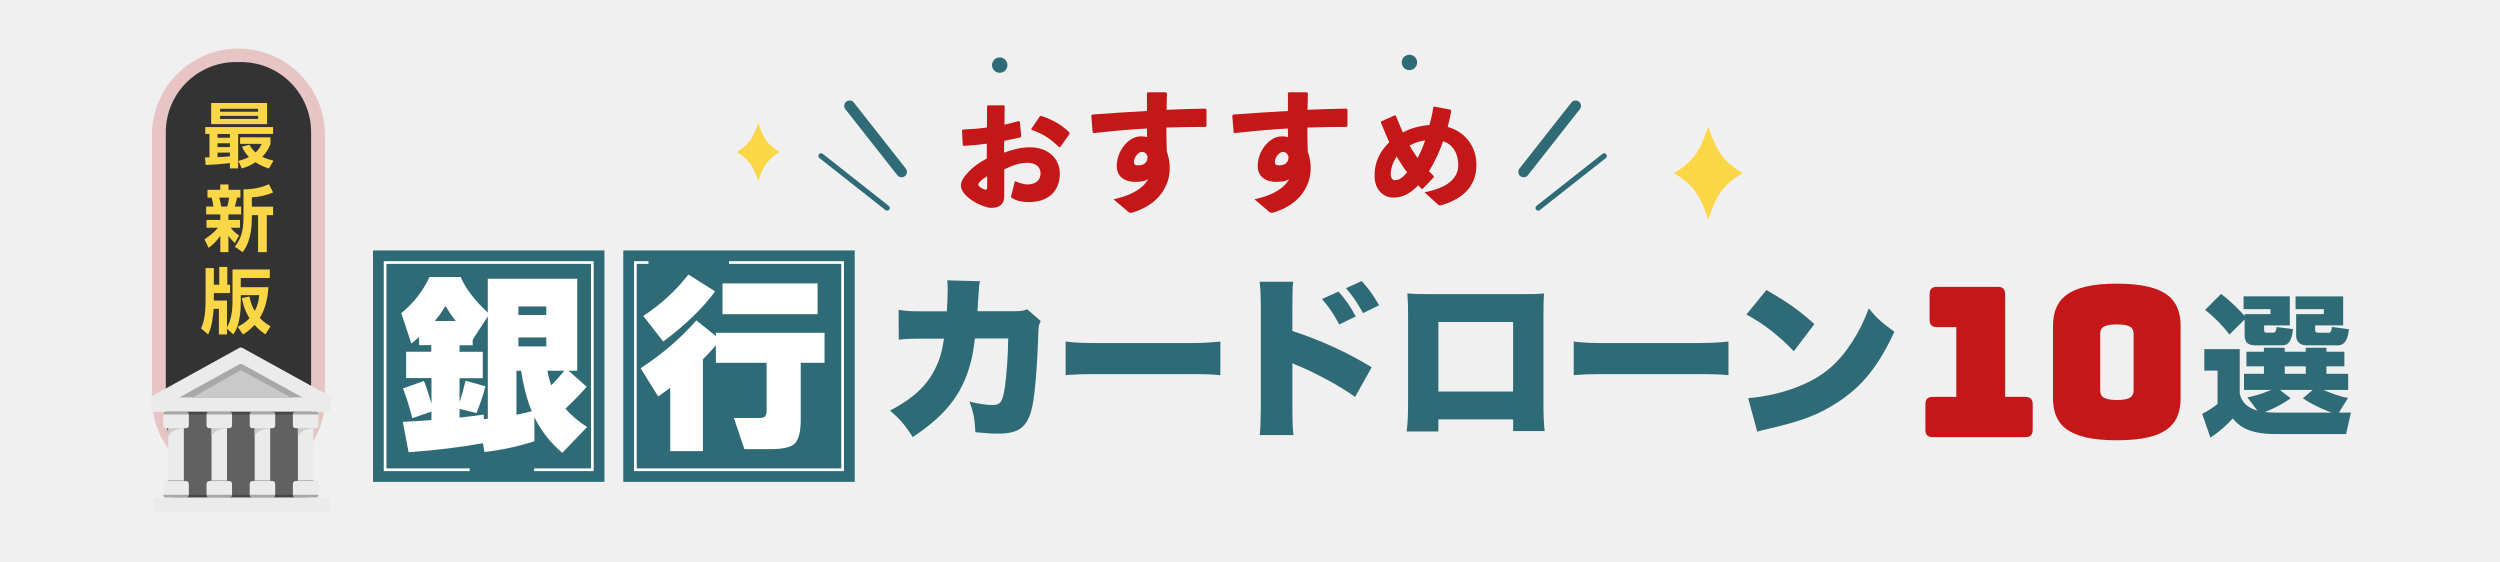
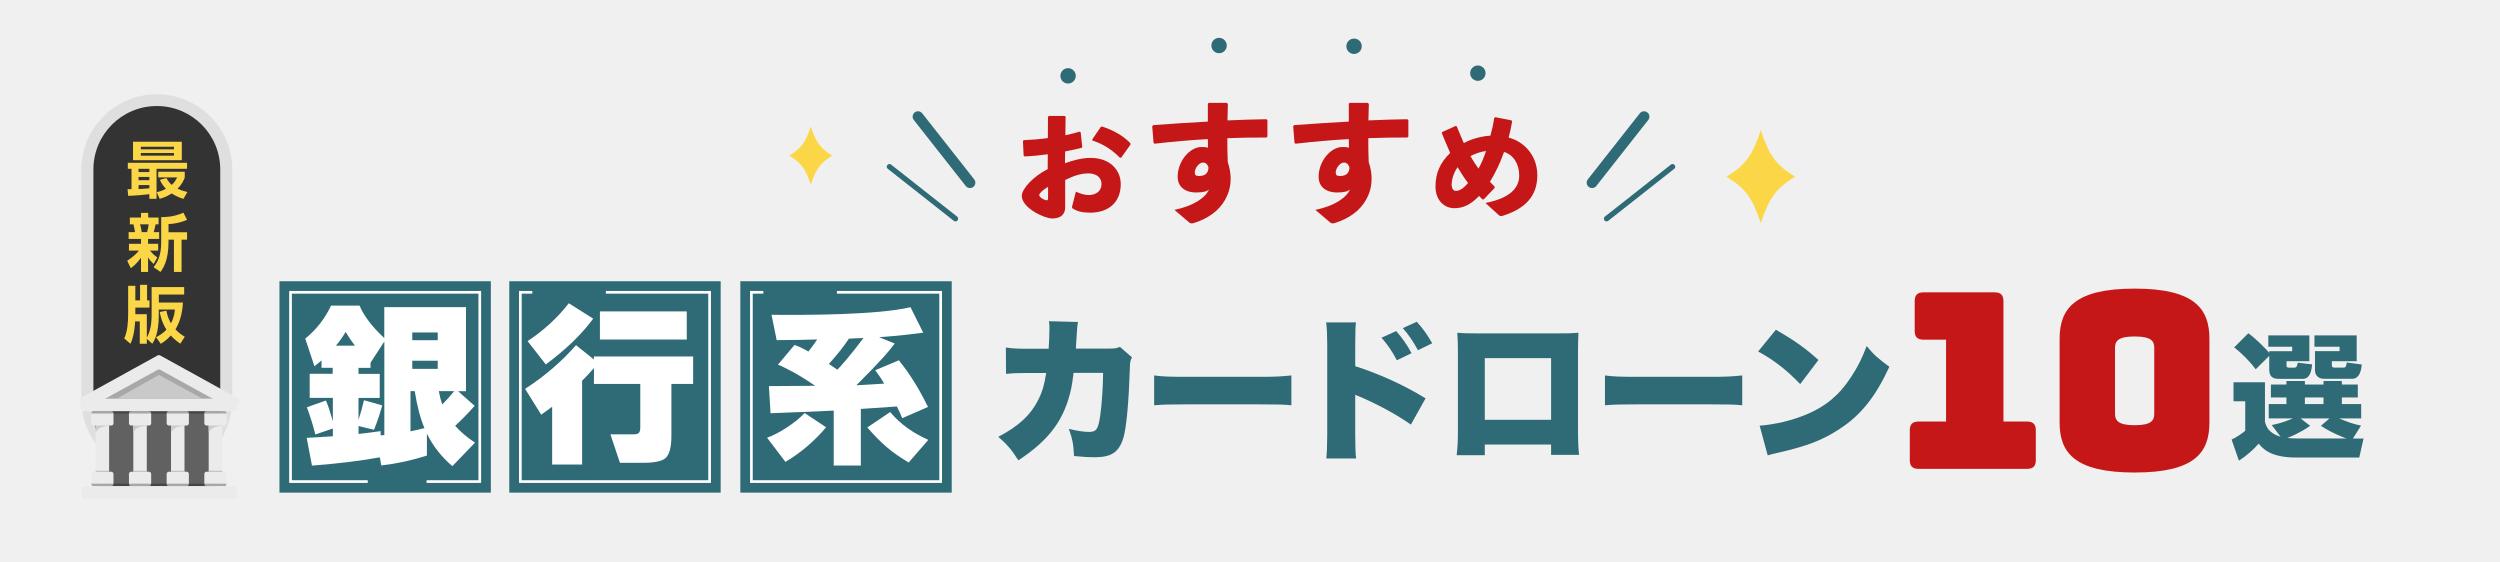
<svg xmlns="http://www.w3.org/2000/svg" viewBox="0 0 929 208.5">
  <defs>
    <style>
      .cls-1, .cls-2, .cls-3, .cls-4 {
        fill: none;
      }

      .cls-5, .cls-6 {
        fill: #b5b5b5;
      }

      .cls-2 {
        stroke: #fff;
        stroke-miterlimit: 10;
      }

      .cls-7 {
        fill: #ebebeb;
      }

      .cls-8 {
        fill: #fbd747;
      }

-       .cls-9, .cls-10 {
+       .cls-9 {
        fill: #c51717;
      }

      .cls-10 {
-         opacity: .2;
+         fill: #ccc;
      }

      .cls-11 {
-         fill: #ccc;
+         isolation: isolate;
      }

      .cls-12 {
-         isolation: isolate;
+         fill: #999;
+         opacity: .2;
      }

      .cls-13 {
        fill: #c9c9c9;
      }

      .cls-14 {
        fill: #2f6b76;
      }

      .cls-15 {
        fill: #fff;
      }

      .cls-3 {
        stroke-width: 4px;
      }

      .cls-3, .cls-4 {
        stroke: #2f6b76;
        stroke-linecap: round;
        stroke-linejoin: round;
      }

      .cls-6 {
        mix-blend-mode: multiply;
      }

      .cls-4 {
        stroke-width: 2px;
      }

      .cls-16 {
        fill: #a8a8a8;
      }

      .cls-17 {
        fill: #616161;
      }

      .cls-18 {
        fill: #333;
      }
    </style>
  </defs>
-   <g class="cls-12">
+   <g class="cls-11">
    <g id="_レイヤー_2" data-name="レイヤー 2">
      <g id="PC">
        <g>
+           <g>
+             <path class="cls-9" d="M712.96,174.23c-2.28,0-3.28-1-3.28-3.28v-11.02c0-2.28,1-3.28,3.28-3.28h10.2v-30.43h-8.38c-2.28,0-3.28-1-3.28-3.28v-11.02c0-2.28,1-3.28,3.28-3.28h26.42c2.28,0,3.28,1,3.28,3.28v44.73h8.75c2.28,0,3.28,1,3.28,3.28v11.02c0,2.28-1,3.28-3.28,3.28h-40.27Z" />
+             <path class="cls-9" d="M793.23,175.59c-22.41,0-27.88-7.47-27.88-18.59v-31.07c0-11.12,5.47-18.68,27.88-18.68s27.79,7.56,27.79,18.68v31.07c0,11.12-5.38,18.59-27.79,18.59ZM793.23,158.01c6.29,0,7.29-1.82,7.29-4.28v-24.51c0-2.37-1-4.19-7.29-4.19s-7.29,1.82-7.29,4.19v24.51c0,2.46,1.09,4.28,7.29,4.28Z" />
+           </g>
+           <g>
+             <rect class="cls-12" x="30.22" y="35.03" width="56.11" height="141.38" rx="28.05" ry="28.05" />
+             <g>
+               <rect class="cls-18" x="34.71" y="39.4" width="47.13" height="137.02" rx="23.56" ry="23.56" />
+               <g>
+                 <path class="cls-8" d="M47.41,70.31h1.46v-7.59h-1.37s0-2.23,0-2.23h22s0,2.23,0,2.23h-11.33v11.16s-2.67,0-2.67,0v-1.72c-2.62.32-5.22.53-7.85.63l-.26-2.48ZM49.43,52.67h18.13s0,6.87,0,6.87h-18.13s0-6.87,0-6.87ZM51.49,62.72v1.21h4.02v-1.21h-4.02ZM51.49,65.74v1.23h4.02v-1.23h-4.02ZM55.51,68.76h-4.02v1.49c.97-.05,2.23-.09,4.02-.28v-1.21ZM52.33,54.53v.97h12.32v-.97h-12.32ZM52.33,56.85v1h12.32v-1h-12.32ZM61.85,66.18c.33.63.84,1.51,1.97,2.55,1.11-1.02,1.65-2.11,2-2.81h-7.01s0-2.11,0-2.11h9.84s0,2.16,0,2.16c-.3.81-.88,2.34-2.67,4.15,1.39.65,2.55.97,3.64,1.25l-1.46,2.53c-.79-.25-2.41-.74-4.36-2.02-1.97,1.28-3.53,1.74-4.46,2l-1.09-2.44c.88-.23,2.11-.58,3.41-1.28-1.44-1.53-1.95-2.67-2.23-3.34l2.41-.65Z" />
+                 <path class="cls-8" d="M47.27,96.89c1.58-1.04,3.18-2.27,4.36-3.76h-3.71s0-2.53,0-2.53h4.48v-1.81h-4.6s0-2.53,0-2.53h2.37c-.14-.95-.3-2-.6-2.9h-1.32s0-2.53,0-2.53h4.15v-1.74s2.67,0,2.67,0v1.74h3.85s0,2.53,0,2.53h-1.09c-.35,1.56-.42,1.86-.72,2.9h2.04s0,2.53,0,2.53h-4.13v1.81h3.76s0,2.53,0,2.53h-3.06c1.32,1.53,1.97,2,2.74,2.51l-1.37,2.48c-1.07-1.04-1.46-1.51-2.07-2.44v5.36s-2.62,0-2.62,0v-5.27c-1.67,2.3-2.99,3.3-3.81,3.88l-1.32-2.76ZM52.05,83.36c.28.93.46,1.93.63,2.9h1.97c.26-.81.51-2.16.6-2.9h-3.2ZM69.51,81.69c-2.07.93-4.6,1.49-6.89,1.58v3.04h6.89s0,2.74,0,2.74h-2.04v12s-2.83,0-2.83,0v-12h-2.02v.77c0,7.01-1.93,9.75-2.97,11.23l-2.58-1.76c1.58-2.02,2.83-4.32,2.83-9.42v-9.19c1.07,0,4.48.05,8.26-1.65l1.35,2.67Z" />
+                 <path class="cls-8" d="M54.56,125.88v1.86s-2.62,0-2.62,0v-8.31h-1.72c-.09,1.44-.37,5.59-1.76,8.31l-2.3-1.97c1.23-2.55,1.46-6.15,1.46-9.21v-10.35s2.67,0,2.67,0v5.41h1.76v-5.78s2.6,0,2.6,0v5.78h.91s0,2.69,0,2.69h-5.27v2.44h4.27s0,8.7,0,8.7c.53-1,1.79-3.3,1.79-8.33v-10.44s12.09,0,12.09,0v2.76s-9.42,0-9.42,0v2.99h8.96c-.26,4.64-1.42,7.71-2.79,9.96,1.3,1.39,2.39,2.09,3.48,2.72l-1.65,2.6c-.63-.42-2.16-1.44-3.53-3.04-1.67,1.81-2.95,2.58-3.76,3.09l-1.74-2.48c.81-.42,2.37-1.16,3.85-2.79-1.79-2.78-2.3-5.59-2.48-6.55l2.48-.49c.32,1.69.7,2.95,1.69,4.69,1.21-2.21,1.39-4.34,1.46-5.13h-5.99v2.16c0,6.94-1.72,9.49-2.41,10.58l-2.04-1.86Z" />
+               </g>
+               <g>
+                 <polygon class="cls-13" points="59.05 136.75 37.72 148.22 80.39 148.22 59.05 136.75" />
+                 <rect class="cls-17" x="36.96" y="152.75" width="43.44" height="27.92" />
+                 <polygon class="cls-16" points="41.68 149.15 59.03 139.3 78.39 149.88 85.15 149.47 58.68 135.12 36.87 147.37 41.68 149.15" />
+                 <rect class="cls-7" x="30.05" y="148.15" width="58.01" height="4.67" rx=".67" ry=".67" />
+                 <path class="cls-7" d="M86.04,152.03l-26.49-14.61c-.31-.17-.68-.17-.99,0l-26.49,14.61c-.5.27-1.12.09-1.39-.4l-1.27-2.29c-.27-.5-.09-1.12.4-1.39l28.74-15.86c.31-.17.68-.17.99,0l28.74,15.86c.5.27.68.9.4,1.39l-1.27,2.29c-.27.5-.9.68-1.39.4Z" />
+                 <path class="cls-7" d="M41.34,158.13c.47,0,.84-.38.84-.84v-3.7c0-.47-.38-.84-.84-.84h-6.58c-.4,0-.74.28-.82.66-.01.06-.02.12-.02.18v3.7c0,.47.38.84.84.84h.78v17.16h-.78c-.47,0-.84.38-.84.84v3.7s0,.09,0,.13c.06.4.41.71.83.71h6.58c.47,0,.84-.38.84-.84v-3.7c0-.47-.38-.84-.84-.84h-.78v-17.16h.78Z" />
+                 <path class="cls-7" d="M55.34,158.13c.47,0,.84-.38.84-.84v-3.7c0-.47-.38-.84-.84-.84h-6.58c-.4,0-.74.28-.82.66-.01.06-.02.12-.02.18v3.7c0,.47.38.84.84.84h.78v17.16h-.78c-.47,0-.84.38-.84.84v3.7s0,.09,0,.13c.06.4.41.71.83.71h6.58c.47,0,.84-.38.84-.84v-3.7c0-.47-.38-.84-.84-.84h-.78v-17.16h.78Z" />
+                 <path class="cls-7" d="M69.35,158.13c.47,0,.84-.38.84-.84v-3.7c0-.47-.38-.84-.84-.84h-6.58c-.4,0-.74.28-.82.66-.01.06-.02.12-.02.18v3.7c0,.47.38.84.84.84h.78v17.16h-.78c-.47,0-.84.38-.84.84v3.7s0,.09,0,.13c.06.4.41.71.83.71h6.58c.47,0,.84-.38.84-.84v-3.7c0-.47-.38-.84-.84-.84h-.78v-17.16h.78Z" />
+                 <path class="cls-7" d="M83.35,158.13c.47,0,.84-.38.84-.84v-3.7c0-.47-.38-.84-.84-.84h-6.58c-.4,0-.74.28-.82.66-.01.06-.02.12-.02.18v3.7c0,.47.38.84.84.84h.78v17.16h-.78c-.47,0-.84.38-.84.84v3.7s0,.09.01.13c.06.4.41.71.83.71h6.58c.47,0,.84-.38.84-.84v-3.7c0-.47-.38-.84-.84-.84h-.78v-17.16h.78Z" />
+                 <path class="cls-6" d="M84.19,153.59v.09h-50.26v-.27c.08-.38.42-.66.82-.66h48.59c.47,0,.84.38.84.84Z" />
+                 <rect class="cls-5" x="35.54" y="174.96" width="5.03" height=".33" />
+                 <rect class="cls-5" x="49.54" y="174.96" width="5.03" height=".33" />
+                 <rect class="cls-5" x="63.54" y="174.96" width="5.03" height=".33" />
+                 <rect class="cls-5" x="77.55" y="174.96" width="5.03" height=".33" />
+                 <path class="cls-6" d="M84.18,179.74v.22c-.06.4-.41.71-.83.71h-48.59c-.42,0-.77-.31-.83-.71v-.22h50.26Z" />
+                 <path class="cls-10" d="M35.54,160.74v-2.61h5.03v.13s0,0,0,0c-2.43.1-4.08.69-5.02,2.48Z" />
+                 <path class="cls-10" d="M49.54,160.74v-2.61h5.03v.13s0,0,0,0c-2.43.1-4.08.69-5.02,2.48Z" />
+                 <path class="cls-10" d="M63.54,160.74v-2.61h5.03v.13s0,0,0,0c-2.43.1-4.08.69-5.02,2.48Z" />
+                 <path class="cls-10" d="M77.55,160.74v-2.61h5.03v.13s0,0,0,0c-2.43.1-4.08.69-5.02,2.48Z" />
+                 <rect class="cls-7" x="30.51" y="180.67" width="57.55" height="4.8" rx=".61" ry=".61" />
+               </g>
+             </g>
+           </g>
          <rect class="cls-1" width="929" height="208.5" />
          <g>
+             <circle class="cls-14" cx="396.9" cy="28.19" r="2.86" />
+             <circle class="cls-14" cx="453.01" cy="16.92" r="2.86" />
+             <circle class="cls-14" cx="503.17" cy="17.19" r="2.86" />
+             <circle class="cls-14" cx="549.17" cy="27.19" r="2.86" />
            <g>
-               <circle class="cls-14" cx="371.49" cy="24.19" r="2.86" />
-               <circle class="cls-14" cx="523.75" cy="23.19" r="2.86" />
-               <g>
-                 <line class="cls-4" x1="305.11" y1="57.95" x2="329.63" y2="77.27" />
-                 <line class="cls-3" x1="315.71" y1="39.34" x2="335.02" y2="63.87" />
-               </g>
-               <g>
-                 <line class="cls-4" x1="596.11" y1="57.95" x2="571.59" y2="77.27" />
-                 <line class="cls-3" x1="585.5" y1="39.34" x2="566.19" y2="63.87" />
-               </g>
-               <g>
-                 <path class="cls-9" d="M366.74,53.38c-2.84.41-5.69.68-8.67.81l-.32-.27-.27-5.46.32-.32c3.12-.13,6.1-.36,8.94-.77l.05-7.9.36-.32h5.87l.32.27-.09,6.91c1.9-.41,3.57-.86,5.33-1.35l.36.23.59,5.46-.32.36c-2.03.45-4.06.95-6.05,1.31l-.05,4.38c2.84-1.04,6.28-1.99,9.48-1.99,7.4,0,11.24,4.65,11.24,9.75,0,6.91-4.7,10.61-11.38,10.61-2.66,0-4.65-.41-6.46-1.54-.27-.18-.32-.54-.23-.81l1.4-5.46c1.53.72,3.34,1.31,4.92,1.26,2.62-.09,4.6-1.49,4.6-4.11,0-2.3-1.76-3.93-4.88-3.93-2.8,0-5.42.86-8.62,2.44v10.11c0,2.48-1.4,4.2-4.83,4.2-2.93,0-11.29-3.93-11.29-8.4,0-2.75,4.52-7.41,9.62-9.93l.04-5.55ZM366.83,65.48c-1.99,1.17-3.3,2.44-3.3,3.07,0,.86,2.03,1.94,2.75,1.94.41,0,.54-.23.54-.86v-4.15ZM383.22,47.91l3.21-4.74.5-.09c3.88,1.26,7.68,3.25,10.48,6.19l.04.5-3.39,4.79-.5.13c-2.94-2.93-5.87-4.97-10.2-6.41l-.14-.36Z" />
-                 <path class="cls-9" d="M413.8,74.04c7.1-1.47,11.56-4.56,12.84-7.59-.64.64-2.01,1.13-4.7,1.13-4.51,0-6.96-2.35-6.96-5.83,0-5.83,4.51-11.07,8.82-11.07,1.52,0,2.01.15,2.45.25,0-1.08,0-2.01-.05-3.18-6.27.34-12.89.93-19.79,1.71l-.39-.29-.49-6.17.34-.44c6.81-.49,13.77-.98,20.33-1.32v-6.61l.29-.34h6.76l.39.39c-.05,2.25-.1,4.26-.15,6.12,4.9-.2,9.8-.39,14.45-.44l.39.34v6.12l-.39.34c-4.85,0-9.75.05-14.5.24,0,2.7,0,5.54.15,8.87.64,1.86,1.08,4.12,1.08,5.98,0,3.18-.69,5.54-2.06,8.04-2.4,4.31-6.61,7.01-11.27,8.53-.2.05-.34.1-.49.15-.25.1-.49.1-.69.1-.29,0-.54-.1-.78-.25l-5.59-4.75ZM424.34,56.45c-1.37,0-2.99,2.11-2.99,3.63,0,.93.29,1.37,1.57,1.37,2.01,0,3.43-.83,3.53-3.09-.34-1.37-1.13-1.91-2.11-1.91Z" />
-                 <path class="cls-9" d="M466.18,74.04c7.1-1.47,11.56-4.56,12.84-7.59-.64.64-2.01,1.13-4.7,1.13-4.51,0-6.96-2.35-6.96-5.83,0-5.83,4.51-11.07,8.82-11.07,1.52,0,2.01.15,2.45.25,0-1.08,0-2.01-.05-3.18-6.27.34-12.89.93-19.79,1.71l-.39-.29-.49-6.17.34-.44c6.81-.49,13.77-.98,20.33-1.32v-6.61l.29-.34h6.76l.39.39c-.05,2.25-.1,4.26-.15,6.12,4.9-.2,9.8-.39,14.45-.44l.39.34v6.12l-.39.34c-4.85,0-9.75.05-14.5.24,0,2.7,0,5.54.15,8.87.64,1.86,1.08,4.12,1.08,5.98,0,3.18-.69,5.54-2.06,8.04-2.4,4.31-6.61,7.01-11.27,8.53-.2.05-.34.1-.49.15-.25.1-.49.1-.69.1-.29,0-.54-.1-.78-.25l-5.59-4.75ZM476.72,56.45c-1.37,0-2.99,2.11-2.99,3.63,0,.93.29,1.37,1.57,1.37,2.01,0,3.43-.83,3.53-3.09-.34-1.37-1.13-1.91-2.11-1.91Z" />
-                 <path class="cls-9" d="M528.26,70.17c-.45-.41-.86-.9-1.26-1.31-3.25,3.39-6.05,4.56-9.26,4.56-3.39,0-6.95-2.62-6.95-8.08,0-4.92,1.67-8.76,5.46-12.46-1.04-2.3-2.03-4.74-3.12-7.36l.14-.41,5.01-2.26.41.14c.95,2.26,1.76,4.38,2.62,6.23,3.07-1.72,7.13-2.62,9.89-2.75.5-1.81,1.04-4.06,1.4-6.55l.41-.32,6,1.17.27.41c-.32,1.9-.9,4.47-1.31,6,5.64,1.45,10.66,6.55,10.66,14,0,8.04-4.83,12.6-13.09,15.12-.63.09-.86,0-1.22-.32l-4.97-4.52c8.4-1.62,12.55-5.1,12.55-10.16,0-4.42-2.21-7.77-5.64-8.8-1.44,4.15-3.07,7.5-5.24,11.11.54.54,1.13,1.17,1.76,1.81v.45l-4.06,4.24-.45.05ZM516.8,64.44c0,1.9.72,2.53,1.58,2.53,1.26,0,2.57-.63,4.52-2.93-1.44-1.85-2.71-3.84-3.88-5.87-1.72,2.44-2.21,5.06-2.21,6.28ZM529.57,52.16c-1.85.23-4.02.95-5.78,1.9.81,1.49,1.99,3.25,2.98,4.65,1.04-1.81,2.17-4.56,2.8-6.55Z" />
-               </g>
-               <g>
-                 <path class="cls-8" d="M289.75,56.5c-4.4,2.68-6,4.85-7.99,10.8-1.98-5.95-3.59-8.12-7.99-10.8,4.4-2.68,6-4.85,7.99-10.8,1.98,5.95,3.59,8.12,7.99,10.8Z" />
-                 <path class="cls-8" d="M647.54,64.32c-7.02,4.28-9.59,7.75-12.75,17.25-3.16-9.5-5.73-12.97-12.75-17.25,7.02-4.28,9.59-7.75,12.75-17.25,3.16,9.5,5.73,12.97,12.75,17.25Z" />
-               </g>
+               <line class="cls-4" x1="330.52" y1="61.95" x2="355.04" y2="81.27" />
+               <line class="cls-3" x1="341.13" y1="43.35" x2="360.44" y2="67.88" />
+             </g>
+             <g>
+               <line class="cls-4" x1="621.52" y1="61.95" x2="597" y2="81.27" />
+               <line class="cls-3" x1="610.92" y1="43.35" x2="591.61" y2="67.88" />
+             </g>
+             <g>
+               <path class="cls-9" d="M389.38,57.32c-2.84.41-5.69.68-8.67.81l-.32-.27-.27-5.46.32-.32c3.12-.14,6.1-.36,8.94-.77l.05-7.9.36-.32h5.87l.32.27-.09,6.91c1.9-.41,3.57-.86,5.33-1.35l.36.23.59,5.46-.32.36c-2.03.45-4.06.95-6.05,1.31l-.05,4.38c2.84-1.04,6.28-1.99,9.48-1.99,7.4,0,11.24,4.65,11.24,9.75,0,6.91-4.7,10.61-11.38,10.61-2.66,0-4.65-.41-6.46-1.54-.27-.18-.32-.54-.23-.81l1.4-5.46c1.53.72,3.34,1.31,4.92,1.26,2.62-.09,4.6-1.49,4.6-4.11,0-2.3-1.76-3.93-4.88-3.93-2.8,0-5.42.86-8.62,2.44v10.11c0,2.48-1.4,4.2-4.83,4.2-2.93,0-11.29-3.93-11.29-8.4,0-2.75,4.52-7.4,9.62-9.93l.04-5.55ZM389.47,69.42c-1.99,1.17-3.3,2.44-3.3,3.07,0,.86,2.03,1.94,2.75,1.94.41,0,.54-.23.54-.86v-4.15ZM405.86,51.86l3.21-4.74.5-.09c3.88,1.26,7.68,3.25,10.48,6.19l.04.5-3.39,4.79-.5.14c-2.94-2.94-5.87-4.97-10.2-6.41l-.14-.36Z" />
+               <path class="cls-9" d="M436.44,77.99c7.1-1.47,11.56-4.56,12.84-7.59-.64.64-2.01,1.13-4.7,1.13-4.51,0-6.96-2.35-6.96-5.83,0-5.83,4.51-11.07,8.82-11.07,1.52,0,2.01.15,2.45.24,0-1.08,0-2.01-.05-3.18-6.27.34-12.89.93-19.79,1.71l-.39-.29-.49-6.17.34-.44c6.81-.49,13.77-.98,20.33-1.32v-6.61l.29-.34h6.76l.39.39c-.05,2.25-.1,4.26-.15,6.12,4.9-.2,9.8-.39,14.45-.44l.39.34v6.12l-.39.34c-4.85,0-9.75.05-14.5.24,0,2.69,0,5.54.15,8.87.64,1.86,1.08,4.12,1.08,5.98,0,3.18-.69,5.54-2.06,8.04-2.4,4.31-6.61,7.01-11.27,8.53-.2.05-.34.1-.49.15-.25.1-.49.1-.69.1-.29,0-.54-.1-.78-.25l-5.59-4.75ZM446.97,60.4c-1.37,0-2.99,2.11-2.99,3.63,0,.93.29,1.37,1.57,1.37,2.01,0,3.43-.83,3.53-3.09-.34-1.37-1.13-1.91-2.11-1.91Z" />
+               <path class="cls-9" d="M488.82,77.99c7.1-1.47,11.56-4.56,12.84-7.59-.64.64-2.01,1.13-4.7,1.13-4.51,0-6.96-2.35-6.96-5.83,0-5.83,4.51-11.07,8.82-11.07,1.52,0,2.01.15,2.45.24,0-1.08,0-2.01-.05-3.18-6.27.34-12.89.93-19.79,1.71l-.39-.29-.49-6.17.34-.44c6.81-.49,13.77-.98,20.33-1.32v-6.61l.29-.34h6.76l.39.39c-.05,2.25-.1,4.26-.15,6.12,4.9-.2,9.8-.39,14.45-.44l.39.34v6.12l-.39.34c-4.85,0-9.75.05-14.5.24,0,2.69,0,5.54.15,8.87.64,1.86,1.08,4.12,1.08,5.98,0,3.18-.69,5.54-2.06,8.04-2.4,4.31-6.61,7.01-11.27,8.53-.2.05-.34.1-.49.15-.25.1-.49.1-.69.1-.29,0-.54-.1-.78-.25l-5.59-4.75ZM499.35,60.4c-1.37,0-2.99,2.11-2.99,3.63,0,.93.29,1.37,1.57,1.37,2.01,0,3.43-.83,3.53-3.09-.34-1.37-1.13-1.91-2.11-1.91Z" />
+               <path class="cls-9" d="M550.9,74.12c-.45-.41-.86-.9-1.26-1.31-3.25,3.39-6.05,4.56-9.26,4.56-3.39,0-6.95-2.62-6.95-8.08,0-4.92,1.67-8.76,5.46-12.46-1.04-2.3-2.03-4.74-3.12-7.36l.14-.41,5.01-2.26.41.14c.95,2.26,1.76,4.38,2.62,6.23,3.07-1.72,7.13-2.62,9.89-2.75.5-1.81,1.04-4.06,1.4-6.55l.41-.32,6,1.17.27.41c-.32,1.9-.9,4.47-1.31,6,5.64,1.44,10.66,6.55,10.66,14,0,8.04-4.83,12.6-13.09,15.13-.63.09-.86,0-1.22-.32l-4.97-4.52c8.4-1.63,12.55-5.1,12.55-10.16,0-4.42-2.21-7.77-5.64-8.8-1.44,4.15-3.07,7.5-5.24,11.11.54.54,1.13,1.17,1.76,1.81v.45l-4.06,4.24-.45.05ZM539.43,68.39c0,1.9.72,2.53,1.58,2.53,1.26,0,2.57-.63,4.52-2.93-1.44-1.85-2.71-3.84-3.88-5.87-1.72,2.44-2.21,5.06-2.21,6.28ZM552.21,56.11c-1.85.23-4.02.95-5.78,1.9.81,1.49,1.99,3.25,2.98,4.65,1.04-1.81,2.17-4.56,2.8-6.55Z" />
+             </g>
+           </g>
+           <g>
+             <path class="cls-8" d="M309.28,57.83c-4.4,2.68-6,4.85-7.99,10.8-1.98-5.95-3.59-8.12-7.99-10.8,4.4-2.68,6-4.85,7.99-10.8,1.98,5.95,3.59,8.12,7.99,10.8Z" />
+             <path class="cls-8" d="M667.06,65.66c-7.02,4.28-9.59,7.75-12.75,17.25-3.16-9.5-5.73-12.97-12.75-17.25,7.02-4.28,9.59-7.75,12.75-17.25,3.16,9.5,5.73,12.97,12.75,17.25Z" />
+           </g>
+           <g>
+             <path class="cls-14" d="M874.34,162.95h3.96l-1.6,7.07h-23.52c-9.63,0-12.44-3.46-13.84-5.17-1.81,2.06-4.46,4.51-7.37,6.32l-2.71-7.82c2.01-.95,3.91-2.31,5.07-3.26v-10.98h-4.36v-7.07h11.69v14.69c.45,1.61,1.2,4.21,5.82,5.57l-3.31-4.36c1.55-.3,4.16-.85,7.87-2.46h-8.98v-5.32h6.57v-2.46h-5.77v-4.81h5.77v-1.3h6.87v1.3h6.92v-1.3h6.82v1.3h5.92v4.81h-5.92v2.46h7.17v5.32h-8.17c2.66,1.15,5.37,2.16,8.12,2.66l-3.01,4.81ZM843.25,132.25l-5.02,4.97c-1.96-2.66-5.06-5.87-8.02-8.12l5.27-5.27c3.21,2.36,6.57,5.87,7.77,7.27v-.6h8.53v-1.65h-8.88v-4.21h15.25v9.58h-8.48v1.45c0,.55.05.95.85.95h1.96c1,0,1.1-.55,1.35-1.86l5.37.65c-.25,2.11-.65,5.37-3.51,5.37h-8.98c-2.11,0-3.46-.8-3.46-3.46v-5.07ZM865.67,155.47h-10.78l3.56,2.76c-3.76,2.66-7.52,4.16-8.48,4.51,1.55.2,3.26.2,4.86.2h17.15c-.6-.2-5.12-1.81-9.53-4.71l3.21-2.76ZM856.49,147.7v2.46h6.92v-2.46h-6.92ZM860.05,124.63h15.7v9.58h-9.23v1.4c0,.5,0,1,1.15,1h3.16c.95,0,1.05-.65,1.2-1.91l5.62.75c-.2,1.65-.6,5.32-3.66,5.32h-10.23c-3.36,0-3.51-2.66-3.51-2.96v-7.32h9.13v-1.65h-9.33v-4.21Z" />
+             <g>
+               <rect class="cls-14" x="103.85" y="104.51" width="78.55" height="78.55" />
+               <polyline class="cls-2" points="136.65 178.95 107.96 178.95 107.96 108.62 112.4 108.62 139.73 108.62 178.29 108.62 178.29 178.95 158.52 178.95" />
+               <path class="cls-15" d="M141.17,169.93c-7.05,1.31-15.47,2.34-25.24,3.09l-1.97-10.32c2.76-.13,6-.33,9.73-.59v-2.89l-6.51,2.23c-.92-3.64-1.97-7.01-3.15-10.12l7.1-2.5c.88,2.15,1.73,4.71,2.56,7.69v-8.67h-8.61v-8.94h8.54v-2.23h-4.14v-2.76c-1.01.88-1.88,1.6-2.63,2.17l-3.42-10.25c4.21-3.46,7.4-7.56,9.59-12.29h10.58c1.62,3.86,4.69,7.89,9.2,12.09v-11.5h30.36v31.22h-2.96l6.18,5.45c-2.37,2.67-4.78,5.15-7.23,7.43,1.97,2.23,4.43,4.32,7.36,6.24l-8.41,8.74c-4.07-3.46-7.23-7.49-9.46-12.09v8.15c-5.56,1.8-11.22,3.02-16.96,3.68l-.53-3.02ZM124.81,128.46h7.1c-1.31-1.71-2.48-3.42-3.48-5.13-1.01,1.75-2.21,3.46-3.61,5.13ZM133.22,161.26c2.8-.31,5.54-.66,8.22-1.05v1.58c.31-.04.77-.09,1.38-.13v-34.77l-5.13,7.89v1.91h-4.47v2.23h7.89v8.94h-7.89v8.15c.74-2.23,1.42-4.67,2.04-7.29l6.77,1.91c-.7,2.67-1.71,5.7-3.02,9.07l-5.78-1.38v2.96ZM152.54,160.27c1.84-.35,3.57-.74,5.19-1.18-1.58-3.77-2.78-8.35-3.61-13.74h-1.58v14.92ZM162.66,126.43v-2.89h-9.46v2.89h9.46ZM162.66,137.07v-3.02h-9.46v3.02h9.46ZM163.06,145.35c.31,1.75.74,3.4,1.31,4.93,1.49-1.49,2.96-3.13,4.4-4.93h-5.72Z" />
+             </g>
+             <g>
+               <rect class="cls-14" x="189.25" y="104.51" width="78.55" height="78.55" />
+               <polyline class="cls-2" points="225.14 108.62 263.69 108.62 263.69 178.95 193.36 178.95 193.36 108.62 197.8 108.62" />
+               <path class="cls-15" d="M216.29,172.63h-11.11v-21.49c-1.1.83-2.45,1.82-4.07,2.96l-5.98-9.6c7.18-4.64,13.49-10.06,18.93-16.23l6.64,5.32v-1.12h36.87v10.19h-8.08v19.39c0,4.16-.75,6.9-2.23,8.22-1.36,1.14-4.14,1.71-8.35,1.71h-8.54l-3.55-10.58h8.48c1.14,0,1.86-.21,2.17-.62.31-.42.46-1.11.46-2.07v-16.04h-17.22v-5.91c-1.27,1.49-2.74,3.07-4.4,4.73v31.15ZM220.43,118.41c-4.25,5.78-10.12,11.46-17.61,17.02l-6.77-8.68c6-3.94,11.11-8.63,15.31-14.06l9.07,5.72ZM255.2,126.16h-32.27v-10.45h32.27v10.45Z" />
+             </g>
+             <g>
+               <path class="cls-14" d="M389.68,129.58c.17-2.24.29-5.57.29-7.35,0-1.21,0-1.67-.17-2.87l10.8.29c-.29,1.32-.29,1.49-.63,6.95q-.06,1.55-.17,2.93h12.52c1.9,0,2.59-.11,3.85-.63l4.48,3.91c-.63,1.15-.75,1.61-.8,4.25-.4,12.29-1.26,21.89-2.41,25.68-1.67,5.34-4.42,7.18-10.8,7.18-2.24,0-3.1-.06-7.53-.46-.23-4.6-.63-6.49-1.95-10.11,2.87.75,5.69,1.15,7.47,1.15,2.76,0,3.45-.92,4.19-5.92.57-3.85,1.09-11.09,1.09-16.03h-10.97q-.46,3.79-.86,5.74c-2.53,11.6-7.98,19.07-19.65,26.77-2.59-4.08-4.31-6.03-7.47-8.73,7.64-4.02,12.06-8.1,14.94-13.9,1.44-2.93,2.07-5,2.87-9.82h-7.18c-3.85,0-5.05.06-7.75.34l-.06-9.82c2.87.4,3.91.46,7.98.46h7.93Z" />
+               <path class="cls-14" d="M428.86,139.51c2.7.4,5.8.52,11.78.52h27.46c5.74,0,7.93-.12,11.78-.52v11.09c-2.76-.29-5.29-.34-11.83-.34h-27.34c-6.43,0-8.33.06-11.83.34v-11.09Z" />
+               <path class="cls-14" d="M492.86,170.36c.23-2.41.29-4.08.34-8.79v-33.43c-.06-4.94-.06-5.23-.4-8.33h11.09c-.23,1.49-.23,2.41-.29,8.39v7.87c9.08,2.93,18.09,7.01,26.14,11.95l-5.46,9.77c-4.77-3.39-11.43-7.07-18.09-10-1.72-.69-1.9-.75-2.07-.86-.17-.06-.29-.11-.52-.29v14.94c0,4.25.11,7.3.34,8.79h-11.09ZM518.83,123.03c2.24,2.53,4.08,5.17,5.69,8.21l-5.46,2.64c-1.9-3.62-3.39-5.74-5.69-8.39l5.46-2.47ZM526.47,119.58c2.13,2.3,3.73,4.48,5.74,7.98l-5.29,2.58c-2.01-3.62-3.62-5.92-5.63-8.21l5.17-2.36Z" />
+               <path class="cls-14" d="M551.75,165.19v3.96h-10.45c.34-3.16.46-5.11.46-9.36v-29.53c0-2.47-.06-4.25-.23-6.61,2.01.17,3.16.23,6.95.23h30.96c3.56,0,4.42,0,7.12-.23-.11,2.01-.17,4.08-.17,6.78v29.12c0,4.42.12,7.18.4,9.48h-10.4v-3.85h-24.64ZM576.39,133.08h-24.64v22.92h24.64v-22.92Z" />
+               <path class="cls-14" d="M596.39,139.51c2.7.4,5.8.52,11.78.52h27.46c5.74,0,7.93-.12,11.78-.52v11.09c-2.76-.29-5.29-.34-11.83-.34h-27.34c-6.43,0-8.33.06-11.83.34v-11.09Z" />
+               <path class="cls-14" d="M659.93,122.51c7.24,4.25,10.97,6.89,15.8,11.26l-6.78,8.96c-5-5.23-9.88-9.02-15.63-12.12l6.61-8.1ZM653.9,158.18c5.86-.46,11.89-1.9,17.29-4.14,7.24-2.99,12.41-7.3,16.83-14.19,2.41-3.68,3.96-6.84,5.63-11.26,2.81,3.39,4.14,4.54,8.44,7.7-5.23,11.32-10.68,18.09-18.73,23.26-6.2,4.02-11.66,6.15-22.35,8.62-2.24.52-2.59.57-4.14,1.03l-2.99-11.03Z" />
            </g>
            <g>
              <g>
-                 <rect class="cls-14" x="138.61" y="93.06" width="86" height="86" />
-                 <rect class="cls-14" x="231.61" y="93.06" width="86" height="86" />
-                 <polyline class="cls-2" points="270.9 97.56 313.11 97.56 313.11 174.56 236.11 174.56 236.11 97.56 240.97 97.56" />
-                 <polyline class="cls-2" points="174.52 174.56 143.11 174.56 143.11 97.56 147.97 97.56 177.9 97.56 220.11 97.56 220.11 174.56 198.46 174.56" />
-                 <g>
-                   <path class="cls-15" d="M179.47,164.68c-7.72,1.44-16.93,2.57-27.63,3.38l-2.16-11.3c3.02-.14,6.57-.36,10.65-.65v-3.17l-7.12,2.45c-1.01-3.98-2.16-7.67-3.45-11.08l7.77-2.73c.96,2.35,1.89,5.16,2.81,8.42v-9.5h-9.43v-9.79h9.35v-2.45h-4.53v-3.02c-1.1.96-2.06,1.75-2.88,2.37l-3.74-11.22c4.6-3.79,8.11-8.27,10.5-13.46h11.58c1.77,4.22,5.13,8.63,10.07,13.24v-12.59h33.24v34.18h-3.24l6.76,5.97c-2.59,2.93-5.23,5.64-7.92,8.13,2.16,2.45,4.84,4.73,8.06,6.84l-9.21,9.57c-4.46-3.79-7.92-8.2-10.36-13.24v8.92c-6.09,1.97-12.28,3.31-18.56,4.03l-.58-3.31ZM161.56,119.28h7.77c-1.44-1.87-2.71-3.74-3.81-5.61-1.1,1.92-2.42,3.79-3.96,5.61ZM170.77,155.19c3.07-.33,6.07-.72,8.99-1.15v1.73c.33-.05.84-.1,1.51-.14v-38.06l-5.61,8.63v2.09h-4.89v2.45h8.63v9.79h-8.63v8.92c.81-2.45,1.56-5.11,2.23-7.99l7.41,2.09c-.77,2.93-1.87,6.24-3.31,9.93l-6.33-1.51v3.24ZM191.92,154.11c2.01-.38,3.91-.82,5.68-1.3-1.73-4.12-3.05-9.14-3.96-15.04h-1.73v16.33ZM203,117.05v-3.17h-10.36v3.17h10.36ZM203,128.71v-3.31h-10.36v3.31h10.36ZM203.43,137.77c.33,1.92.81,3.72,1.44,5.4,1.63-1.63,3.24-3.43,4.82-5.4h-6.26Z" />
-                   <path class="cls-15" d="M261.21,167.63h-12.16v-23.53c-1.2.91-2.69,1.99-4.46,3.24l-6.55-10.51c7.87-5.08,14.77-11.01,20.72-17.77l7.27,5.83v-1.22h40.37v11.15h-8.85v21.23c0,4.56-.82,7.56-2.45,8.99-1.49,1.25-4.53,1.87-9.14,1.87h-9.35l-3.89-11.58h9.28c1.25,0,2.04-.23,2.37-.68.33-.46.5-1.21.5-2.27v-17.56h-18.85v-6.48c-1.39,1.63-3,3.36-4.82,5.18v34.11ZM265.74,108.27c-4.65,6.33-11.08,12.54-19.28,18.64l-7.41-9.5c6.57-4.32,12.16-9.45,16.76-15.4l9.93,6.26ZM303.81,116.76h-35.33v-11.44h35.33v11.44Z" />
-                 </g>
+                 <rect class="cls-14" x="275.11" y="104.51" width="78.55" height="78.55" />
+                 <polyline class="cls-2" points="311 108.62 349.55 108.62 349.55 178.95 279.22 178.95 279.22 108.62 283.66 108.62" />
              </g>
-               <g>
-                 <rect class="cls-10" x="56.47" y="18.06" width="64.29" height="162" rx="32.14" ry="32.14" />
-                 <rect class="cls-18" x="61.61" y="23.06" width="54" height="157" rx="26.08" ry="26.08" />
-                 <g>
-                   <path class="cls-8" d="M76.16,58.48h1.68v-8.7h-1.57s0-2.55,0-2.55h25.21s0,2.55,0,2.55h-12.98s0,12.79,0,12.79h-3.06s0-1.97,0-1.97c-3.01.37-5.98.61-8.99.72l-.29-2.85ZM78.47,38.27h20.77s0,7.87,0,7.87h-20.77s0-7.87,0-7.87ZM80.84,49.79v1.38h4.6v-1.38h-4.6ZM80.84,53.24v1.41h4.6v-1.41h-4.6ZM85.44,56.7h-4.6v1.7c1.12-.05,2.55-.11,4.6-.32v-1.38ZM81.79,40.4v1.12h14.12v-1.12h-14.12ZM81.79,43.06v1.14h14.12v-1.14h-14.12ZM92.7,53.75c.37.72.96,1.73,2.26,2.93,1.28-1.17,1.89-2.42,2.29-3.22h-8.03s0-2.42,0-2.42h11.28s0,2.47,0,2.47c-.35.93-1.01,2.69-3.06,4.76,1.6.74,2.93,1.12,4.18,1.44l-1.68,2.9c-.9-.29-2.77-.85-5-2.31-2.26,1.46-4.04,1.99-5.11,2.29l-1.25-2.79c1.01-.27,2.42-.66,3.91-1.46-1.65-1.75-2.23-3.06-2.55-3.83l2.77-.75Z" />
-                   <path class="cls-8" d="M76,88.94c1.81-1.2,3.64-2.61,5-4.31h-4.26s0-2.9,0-2.9h5.13v-2.07h-5.27s0-2.9,0-2.9h2.71c-.16-1.09-.35-2.29-.69-3.32h-1.52s0-2.9,0-2.9h4.76v-1.99s3.06,0,3.06,0v1.99h4.42s0,2.9,0,2.9h-1.25c-.4,1.78-.48,2.13-.82,3.32h2.34s0,2.9,0,2.9h-4.73v2.07h4.31s0,2.9,0,2.9h-3.51c1.52,1.75,2.26,2.29,3.14,2.87l-1.57,2.85c-1.22-1.2-1.68-1.73-2.37-2.79v6.14s-3.01,0-3.01,0v-6.04c-1.91,2.63-3.43,3.78-4.36,4.44l-1.52-3.16ZM81.48,73.44c.32,1.06.53,2.21.72,3.32h2.26c.29-.93.58-2.47.69-3.32h-3.67ZM101.48,71.52c-2.37,1.06-5.27,1.7-7.9,1.81v3.48h7.9s0,3.14,0,3.14h-2.34v13.75s-3.24,0-3.24,0v-13.75h-2.31v.88c0,8.03-2.21,11.17-3.4,12.87l-2.95-2.02c1.81-2.31,3.24-4.95,3.24-10.8v-10.53c1.22,0,5.13.05,9.47-1.89l1.54,3.06Z" />
-                   <path class="cls-8" d="M84.35,122.16v2.13s-3.01,0-3.01,0v-9.52h-1.97c-.11,1.65-.43,6.41-2.02,9.52l-2.63-2.26c1.41-2.93,1.68-7.05,1.68-10.56v-11.86s3.06,0,3.06,0v6.2h2.02v-6.62s2.98,0,2.98,0v6.62h1.04s0,3.09,0,3.09h-6.04v2.79h4.89s0,9.97,0,9.97c.61-1.14,2.05-3.78,2.05-9.55v-11.97s13.86,0,13.86,0v3.16s-10.8,0-10.8,0v3.43h10.27c-.29,5.32-1.62,8.83-3.19,11.41,1.49,1.6,2.74,2.39,3.99,3.11l-1.89,2.98c-.72-.48-2.47-1.65-4.04-3.48-1.91,2.07-3.38,2.95-4.31,3.54l-1.99-2.85c.93-.48,2.71-1.33,4.42-3.19-2.05-3.19-2.63-6.41-2.85-7.5l2.85-.56c.37,1.94.8,3.38,1.94,5.37,1.38-2.53,1.6-4.97,1.68-5.88h-6.86v2.47c0,7.95-1.97,10.88-2.77,12.13l-2.34-2.13Z" />
-                 </g>
-                 <g>
-                   <polygon class="cls-13" points="89.5 134.61 65.05 147.75 113.95 147.75 89.5 134.61" />
-                   <rect class="cls-17" x="64.18" y="152.94" width="49.77" height="31.99" />
-                   <polygon class="cls-16" points="69.59 148.82 89.47 137.53 111.65 149.66 119.4 149.19 89.07 132.74 64.08 146.77 69.59 148.82" />
-                   <rect class="cls-7" x="56.26" y="147.67" width="66.47" height="5.35" rx=".77" ry=".77" />
-                   <path class="cls-7" d="M120.42,152.12l-30.35-16.75c-.35-.19-.78-.19-1.13,0l-30.35,16.75c-.57.31-1.28.11-1.59-.46l-1.45-2.63c-.31-.57-.11-1.28.46-1.59l32.93-18.17c.35-.19.78-.19,1.13,0l32.93,18.17c.57.31.77,1.03.46,1.59l-1.45,2.63c-.31.57-1.03.77-1.59.46Z" />
-                   <path class="cls-7" d="M69.2,159.11c.53,0,.97-.43.97-.97v-4.23c0-.53-.43-.97-.97-.97h-7.54c-.46,0-.85.32-.94.76-.02.07-.02.14-.02.21v4.23c0,.53.43.97.97.97h.89v19.66h-.89c-.53,0-.97.43-.97.97v4.23c0,.05,0,.1.01.15.07.46.47.82.95.82h7.54c.53,0,.97-.43.97-.97v-4.23c0-.53-.43-.97-.97-.97h-.89v-19.66h.89Z" />
-                   <path class="cls-7" d="M85.25,159.11c.53,0,.97-.43.97-.97v-4.23c0-.53-.43-.97-.97-.97h-7.54c-.46,0-.85.32-.94.76-.02.07-.02.14-.02.21v4.23c0,.53.43.97.97.97h.89v19.66h-.89c-.53,0-.97.43-.97.97v4.23c0,.05,0,.1.01.15.07.46.47.82.95.82h7.54c.53,0,.97-.43.97-.97v-4.23c0-.53-.43-.97-.97-.97h-.89v-19.66h.89Z" />
-                   <path class="cls-7" d="M101.29,159.11c.53,0,.97-.43.97-.97v-4.23c0-.53-.43-.97-.97-.97h-7.54c-.46,0-.85.32-.94.76-.02.07-.02.14-.02.21v4.23c0,.53.43.97.97.97h.89v19.66h-.89c-.53,0-.97.43-.97.97v4.23c0,.05,0,.1.01.15.07.46.47.82.95.82h7.54c.53,0,.97-.43.97-.97v-4.23c0-.53-.43-.97-.97-.97h-.89v-19.66h.89Z" />
-                   <path class="cls-7" d="M117.34,159.11c.53,0,.97-.43.97-.97v-4.23c0-.53-.43-.97-.97-.97h-7.54c-.46,0-.85.32-.94.76-.02.07-.02.14-.02.21v4.23c0,.53.43.97.97.97h.89v19.66h-.89c-.53,0-.97.43-.97.97v4.23c0,.05,0,.1.01.15.07.46.47.82.95.82h7.54c.53,0,.97-.43.97-.97v-4.23c0-.53-.43-.97-.97-.97h-.89v-19.66h.89Z" />
-                   <path class="cls-6" d="M118.31,153.91v.1h-57.59v-.31c.09-.43.48-.76.94-.76h55.68c.53,0,.97.43.97.97Z" />
-                   <rect class="cls-5" x="62.55" y="178.39" width="5.76" height=".38" />
-                   <rect class="cls-5" x="78.6" y="178.39" width="5.76" height=".38" />
-                   <rect class="cls-5" x="94.64" y="178.39" width="5.76" height=".38" />
-                   <rect class="cls-5" x="110.69" y="178.39" width="5.76" height=".38" />
-                   <path class="cls-6" d="M118.29,183.87v.25c-.07.46-.47.82-.95.82h-55.68c-.48,0-.88-.36-.95-.82v-.25h57.59Z" />
-                   <path class="cls-11" d="M62.55,162.1v-2.99h5.76v.15s0,0,0,0c-2.78.12-4.68.79-5.75,2.84Z" />
-                   <path class="cls-11" d="M78.6,162.1v-2.99h5.76v.15s0,0,0,0c-2.78.12-4.68.79-5.75,2.84Z" />
-                   <path class="cls-11" d="M94.64,162.1v-2.99h5.76v.15s0,0,0,0c-2.78.12-4.68.79-5.75,2.84Z" />
-                   <path class="cls-11" d="M110.69,162.1v-2.99h5.76v.15s0,0,0,0c-2.78.12-4.68.79-5.75,2.84Z" />
-                   <rect class="cls-7" x="56.8" y="184.94" width="65.94" height="5.5" rx=".7" ry=".7" />
-                 </g>
-               </g>
-               <g>
-                 <path class="cls-14" d="M869.14,153.32h4.47l-1.81,7.97h-26.51c-10.85,0-14.02-3.9-15.6-5.82-2.04,2.32-5.03,5.09-8.31,7.12l-3.05-8.82c2.26-1.07,4.41-2.6,5.71-3.67v-12.38h-4.92v-7.97h13.17v16.56c.51,1.81,1.36,4.75,6.56,6.27l-3.73-4.92c1.75-.34,4.69-.96,8.87-2.77h-10.12v-5.99h7.4v-2.77h-6.5v-5.43h6.5v-1.47h7.74v1.47h7.8v-1.47h7.69v1.47h6.67v5.43h-6.67v2.77h8.08v5.99h-9.21c3,1.3,6.05,2.43,9.16,3l-3.39,5.43ZM834.1,118.72l-5.65,5.6c-2.21-3-5.71-6.61-9.04-9.16l5.94-5.94c3.62,2.66,7.4,6.61,8.76,8.2v-.68h9.61v-1.87h-10.01v-4.75h17.18v10.8h-9.55v1.64c0,.62.06,1.07.96,1.07h2.2c1.13,0,1.24-.62,1.53-2.09l6.05.74c-.28,2.37-.74,6.05-3.96,6.05h-10.12c-2.37,0-3.9-.9-3.9-3.9v-5.71ZM859.36,144.9h-12.15l4.01,3.11c-4.24,3-8.48,4.69-9.55,5.09,1.75.23,3.67.23,5.48.23h19.33c-.68-.23-5.77-2.04-10.74-5.31l3.62-3.11ZM849.02,136.13v2.77h7.8v-2.77h-7.8ZM853.03,110.13h17.69v10.8h-10.4v1.58c0,.57,0,1.13,1.3,1.13h3.56c1.07,0,1.19-.74,1.36-2.15l6.33.85c-.23,1.87-.68,5.99-4.13,5.99h-11.53c-3.79,0-3.96-3-3.96-3.34v-8.25h10.29v-1.87h-10.51v-4.75Z" />
-                 <g>
-                   <path class="cls-14" d="M351.84,115.71c.19-2.52.32-6.28.32-8.29,0-1.36,0-1.88-.19-3.24l12.17.32c-.32,1.49-.32,1.68-.71,7.83q-.06,1.75-.19,3.3h14.11c2.14,0,2.91-.13,4.34-.71l5.05,4.4c-.71,1.29-.84,1.81-.91,4.79-.45,13.85-1.42,24.67-2.72,28.94-1.88,6.02-4.99,8.09-12.17,8.09-2.52,0-3.5-.06-8.48-.52-.26-5.18-.71-7.32-2.2-11.4,3.24.84,6.41,1.29,8.42,1.29,3.11,0,3.88-1.04,4.73-6.67.65-4.34,1.23-12.5,1.23-18.06h-12.37q-.52,4.27-.97,6.47c-2.85,13.08-9,21.5-22.14,30.17-2.91-4.6-4.86-6.8-8.42-9.84,8.61-4.53,13.6-9.13,16.83-15.67,1.62-3.3,2.33-5.63,3.24-11.07h-8.09c-4.34,0-5.7.06-8.74.39l-.06-11.07c3.24.45,4.4.52,9,.52h8.93Z" />
-                   <path class="cls-14" d="M396,126.91c3.04.45,6.54.58,13.27.58h30.95c6.47,0,8.93-.13,13.27-.58v12.5c-3.11-.32-5.96-.39-13.34-.39h-30.82c-7.25,0-9.39.06-13.34.39v-12.5Z" />
-                   <path class="cls-14" d="M468.13,161.67c.26-2.72.32-4.6.39-9.91v-37.68c-.06-5.57-.06-5.89-.45-9.39h12.5c-.26,1.68-.26,2.72-.32,9.45v8.87c10.23,3.3,20.39,7.9,29.46,13.47l-6.15,11.01c-5.37-3.82-12.88-7.96-20.39-11.27-1.94-.78-2.14-.84-2.33-.97-.19-.06-.32-.13-.58-.32v16.83c0,4.79.13,8.22.39,9.91h-12.5ZM497.39,108.33c2.53,2.85,4.6,5.83,6.41,9.26l-6.15,2.98c-2.14-4.08-3.82-6.47-6.41-9.45l6.15-2.78ZM506,104.44c2.4,2.59,4.21,5.05,6.47,9l-5.96,2.91c-2.27-4.08-4.08-6.67-6.34-9.26l5.83-2.65Z" />
-                   <path class="cls-14" d="M534.5,155.85v4.47h-11.78c.39-3.56.52-5.76.52-10.55v-33.28c0-2.78-.06-4.79-.26-7.45,2.27.19,3.56.26,7.83.26h34.9c4.01,0,4.98,0,8.03-.26-.13,2.27-.19,4.6-.19,7.64v32.82c0,4.99.13,8.09.45,10.68h-11.72v-4.34h-27.77ZM562.27,119.66h-27.77v25.83h27.77v-25.83Z" />
-                   <path class="cls-14" d="M584.81,126.91c3.04.45,6.54.58,13.27.58h30.95c6.47,0,8.93-.13,13.27-.58v12.5c-3.11-.32-5.96-.39-13.34-.39h-30.82c-7.25,0-9.39.06-13.34.39v-12.5Z" />
-                   <path class="cls-14" d="M656.42,107.74c8.16,4.79,12.37,7.77,17.8,12.69l-7.64,10.1c-5.63-5.89-11.14-10.16-17.61-13.66l7.45-9.13ZM649.63,147.95c6.6-.52,13.4-2.14,19.49-4.66,8.16-3.37,13.98-8.22,18.97-15.99,2.72-4.14,4.47-7.7,6.34-12.69,3.17,3.82,4.66,5.11,9.52,8.68-5.89,12.75-12.04,20.39-21.11,26.22-6.99,4.53-13.14,6.93-25.19,9.71-2.53.58-2.91.65-4.66,1.17l-3.37-12.43Z" />
-                 </g>
-                 <g>
-                   <path class="cls-9" d="M718.27,162.45c-1.94,0-2.79-.85-2.79-2.79v-9.39c0-1.94.85-2.79,2.79-2.79h8.69v-25.92h-7.14c-1.94,0-2.79-.85-2.79-2.79v-9.39c0-1.94.85-2.79,2.79-2.79h22.5c1.94,0,2.79.85,2.79,2.79v38.1h7.45c1.94,0,2.79.85,2.79,2.79v9.39c0,1.94-.85,2.79-2.79,2.79h-34.3Z" />
-                   <path class="cls-9" d="M786.64,163.61c-19.09,0-23.75-6.36-23.75-15.83v-26.46c0-9.47,4.66-15.91,23.75-15.91s23.67,6.44,23.67,15.91v26.46c0,9.47-4.58,15.83-23.67,15.83ZM786.64,148.64c5.35,0,6.21-1.55,6.21-3.65v-20.88c0-2.02-.85-3.57-6.21-3.57s-6.21,1.55-6.21,3.57v20.88c0,2.1.93,3.65,6.21,3.65Z" />
-                 </g>
-               </g>
+               <path class="cls-15" d="M306.98,158.78c-4.12,4.92-9.28,9.41-15.12,12.85l-6.82-8.98c3.75-1.23,10.27-5.23,13.96-9.16l7.99,5.29ZM332.49,127.67c-2.52,3.26-4.61,5.84-14.26,15.49,2.03-.12,5.23-.25,10.33-.61-.86-1.54-1.6-2.58-3.32-4.98l8.79-3.69c1.97,2.52,6.02,7.56,10.82,17.34l-9.59,4.18c-.55-1.35-.92-2.27-1.97-4.36l-13.4.92v21.03h-10.08v-20.41c-3.32.18-19.8.86-23.48.98l-.61-10.08c2.46,0,14.51-.12,17.21-.12-7.38-5.04-11.74-6.95-13.83-7.87l6.15-7.32c1.29.49,2.21.8,5.16,2.46,1.11-1.41,2.03-2.64,3.26-4.49-6.15.18-7.07.18-15.06.25l-1.91-9.41c13.34.12,39.59.06,51.64-2.83l4.73,9.47c-8.55,1.17-15.19,1.6-16.41,1.66l5.84,2.4ZM315.46,125.83c-1.97,3.01-4.06,5.59-7.44,9.41.68.43,1.41.98,3.14,2.15,1.29-1.35,4.67-5.04,9.71-11.8l-5.41.25ZM337.66,171.87c-6.76-4.06-10.14-7.07-15.37-13.03l8.48-5.72c4,4.73,8.91,7.99,14.2,10.33l-7.32,8.42Z" />
            </g>
          </g>
        </g>
      </g>
    </g>
  </g>
</svg>
